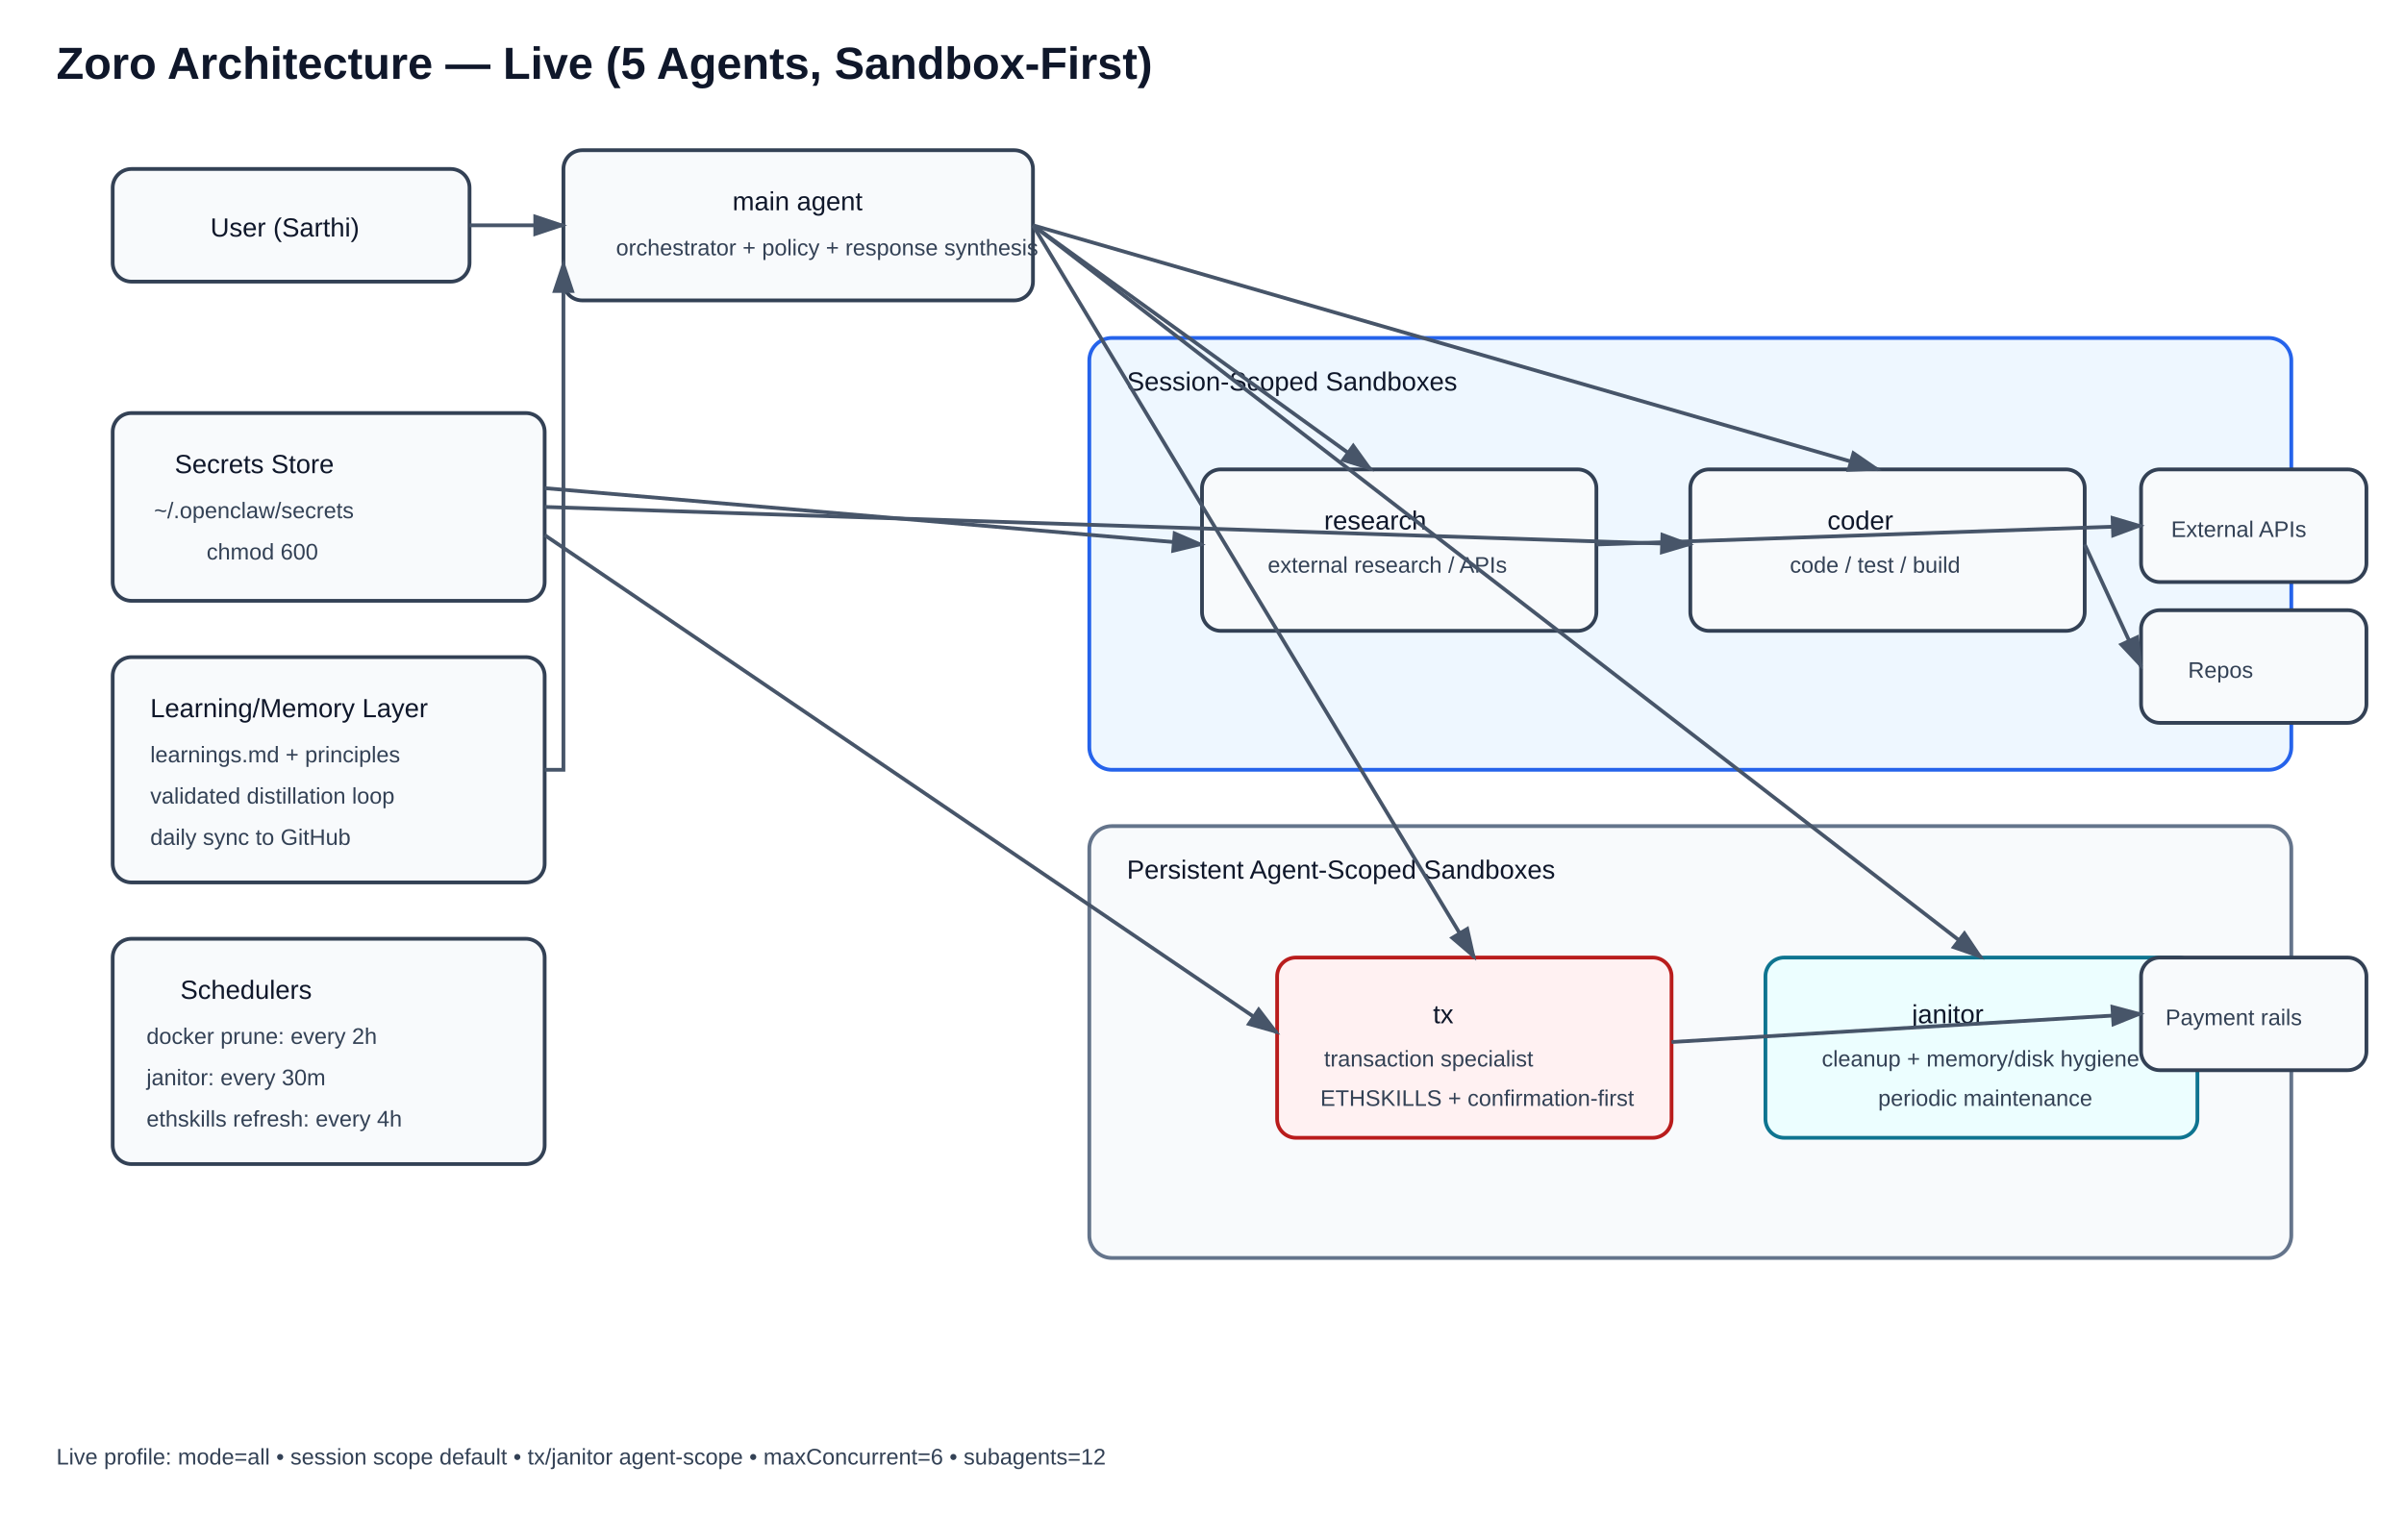
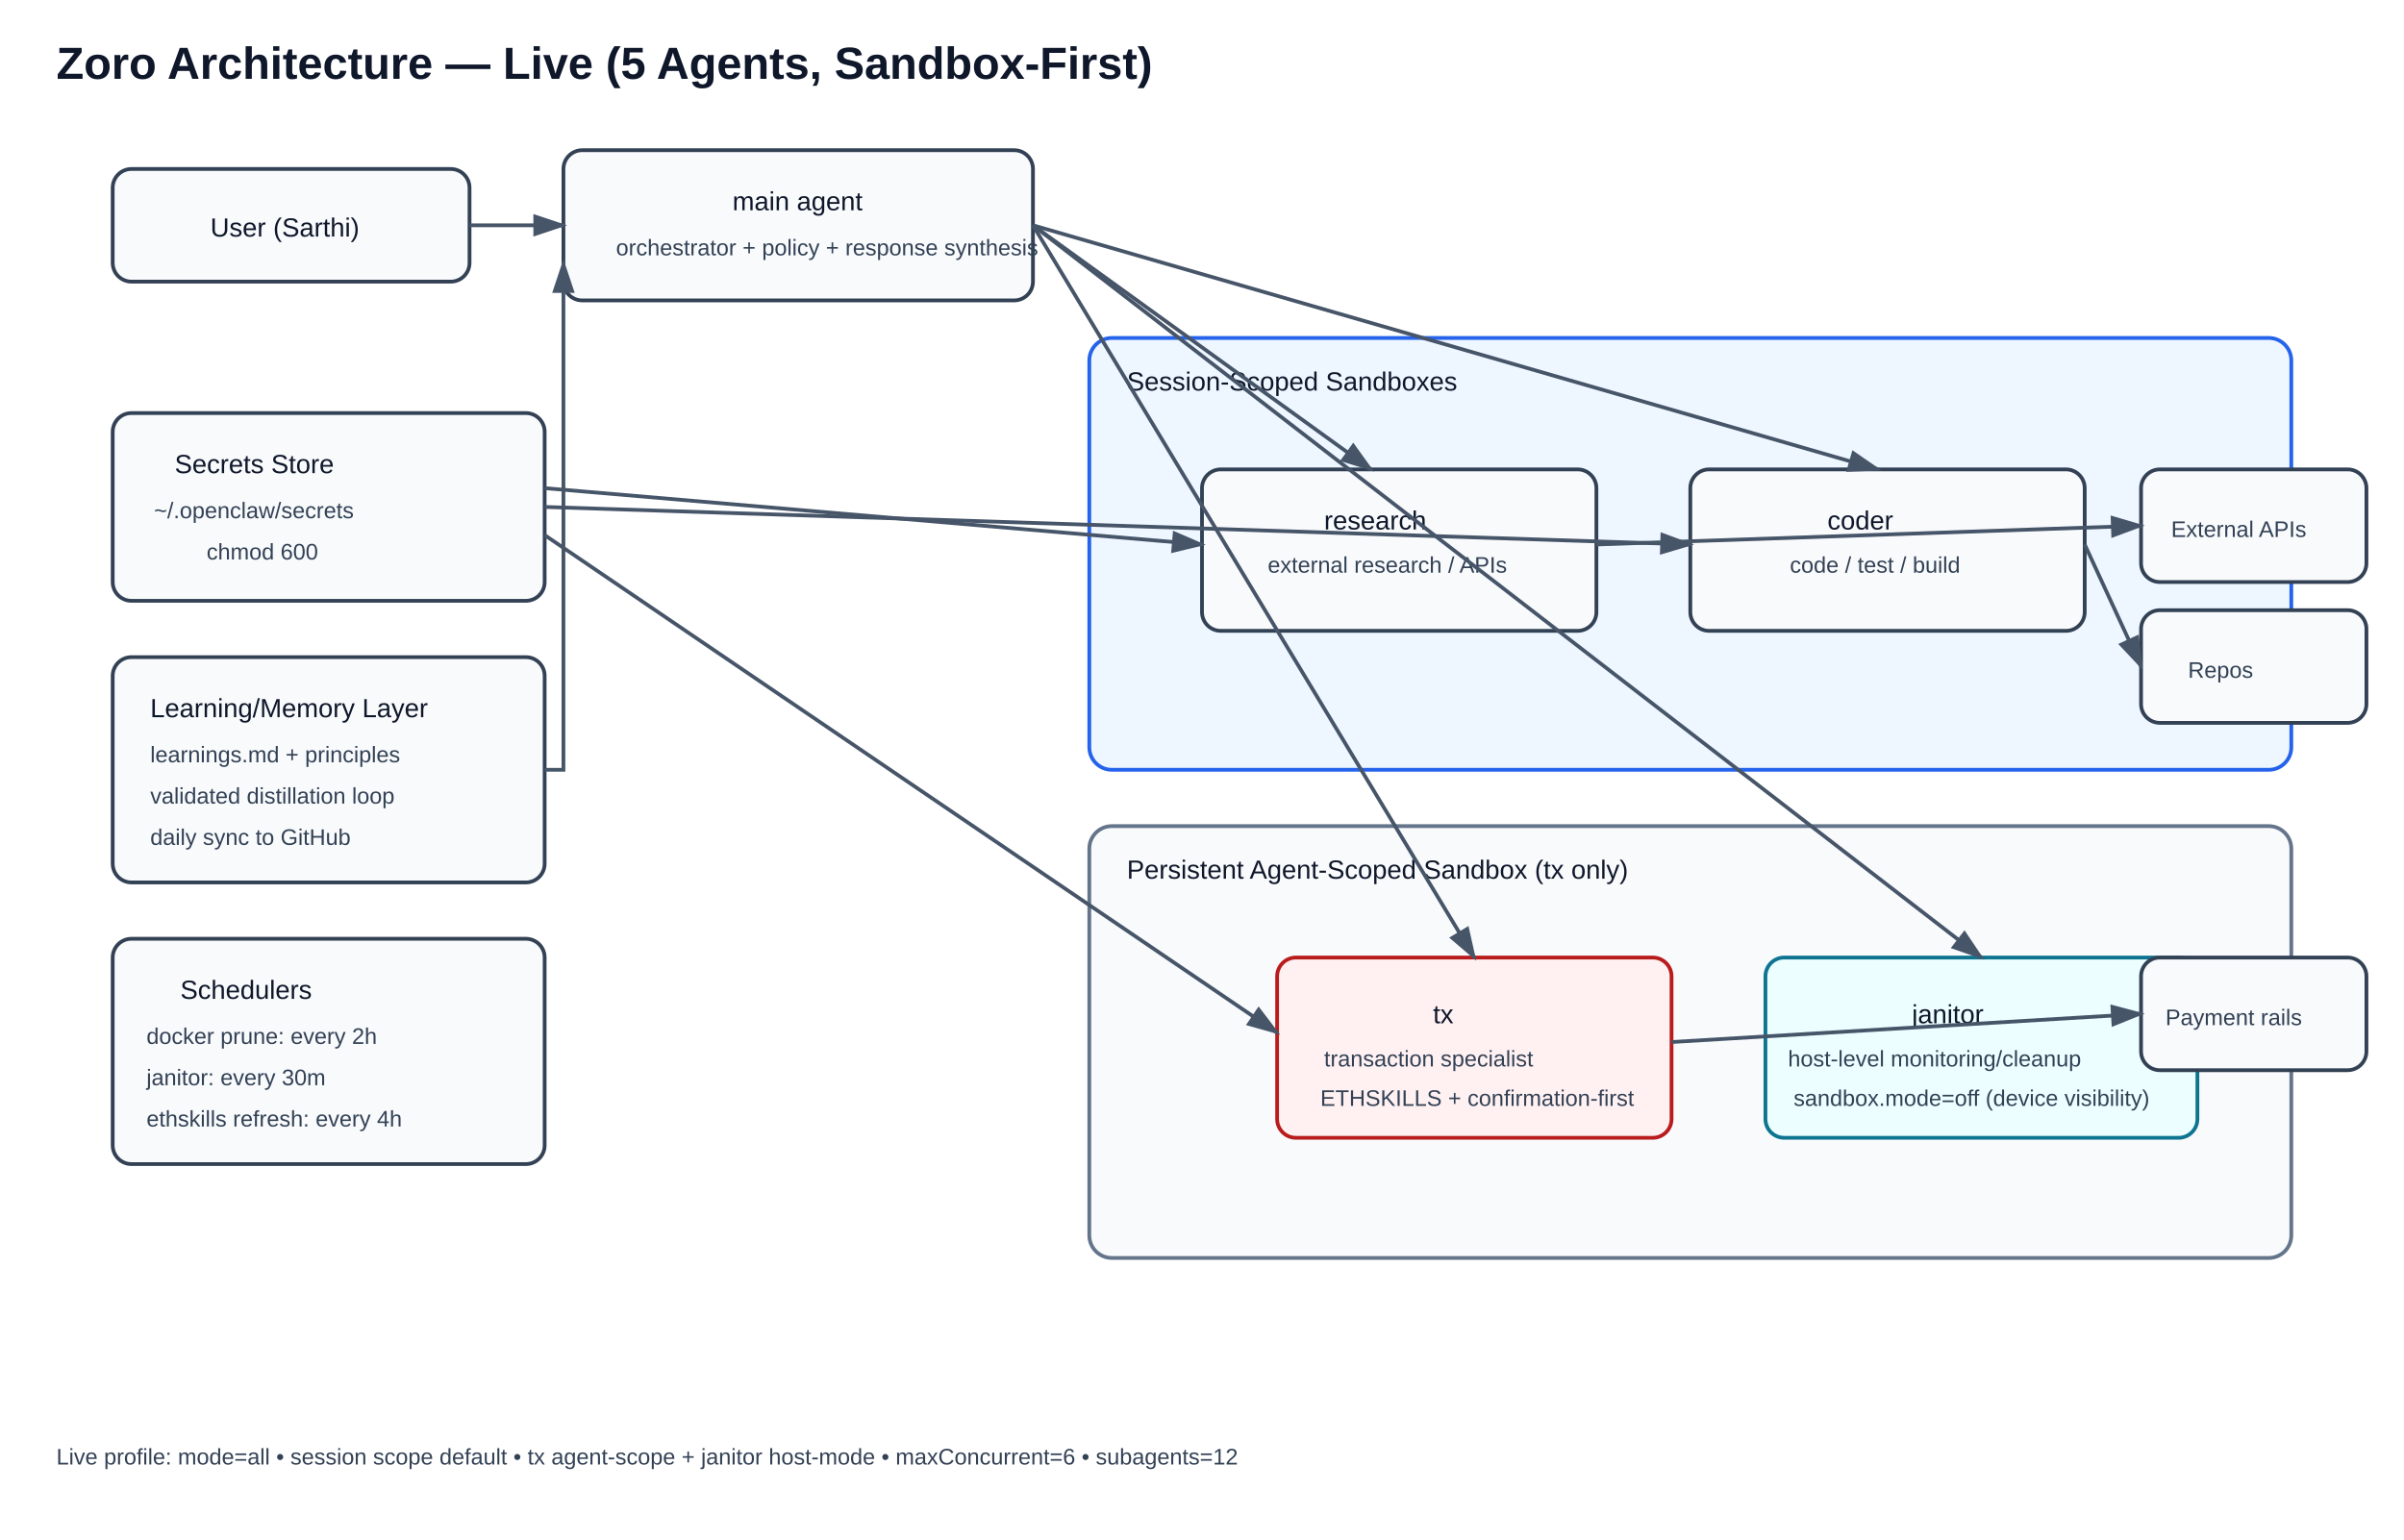
<svg xmlns="http://www.w3.org/2000/svg" width="1280" height="820" viewBox="0 0 1280 820">
  <defs>
    <style>
      .box { fill:#f8fafc; stroke:#334155; stroke-width:2; rx:10; ry:10; }
      .title { font: 700 24px Arial, sans-serif; fill:#0f172a; }
      .txt { font: 14px Arial, sans-serif; fill:#0f172a; }
      .small { font: 12px Arial, sans-serif; fill:#334155; }
      .session { fill:#eef7ff; stroke:#2563eb; stroke-width:2; rx:12; ry:12; }
      .agent { fill:#f8fafc; stroke:#64748b; stroke-width:2; rx:12; ry:12; }
      .tx { fill:#fff1f2; stroke:#b91c1c; stroke-width:2; rx:10; ry:10; }
      .jan { fill:#ecfeff; stroke:#0e7490; stroke-width:2; rx:10; ry:10; }
      .arrow { stroke:#475569; stroke-width:2; marker-end:url(#m); fill:none; }
    </style>
    <marker id="m" markerWidth="10" markerHeight="10" refX="8" refY="3" orient="auto">
      <path d="M0,0 L0,6 L9,3 z" fill="#475569" />
    </marker>
  </defs>
  <text x="30" y="42" class="title">Zoro Architecture — Live (5 Agents, Sandbox-First)</text>
  <rect x="60" y="90" width="190" height="60" class="box" />
  <text x="112" y="126" class="txt">User (Sarthi)</text>
  <rect x="300" y="80" width="250" height="80" class="box" />
  <text x="390" y="112" class="txt">main agent</text>
  <text x="328" y="136" class="small">orchestrator + policy + response synthesis</text>
  <rect x="580" y="180" width="640" height="230" class="session" />
  <text x="600" y="208" class="txt">Session-Scoped Sandboxes</text>
  <rect x="640" y="250" width="210" height="86" class="box" />
  <text x="705" y="282" class="txt">research</text>
  <text x="675" y="305" class="small">external research / APIs</text>
  <rect x="900" y="250" width="210" height="86" class="box" />
  <text x="973" y="282" class="txt">coder</text>
  <text x="953" y="305" class="small">code / test / build</text>
  <rect x="580" y="440" width="640" height="230" class="agent" />
-   <text x="600" y="468" class="txt">Persistent Agent-Scoped Sandboxes</text>
+   <text x="600" y="468" class="txt">Persistent Agent-Scoped Sandbox (tx only)</text>
  <rect x="680" y="510" width="210" height="96" class="tx" />
  <text x="763" y="545" class="txt">tx</text>
  <text x="705" y="568" class="small">transaction specialist</text>
  <text x="703" y="589" class="small">ETHSKILLS + confirmation-first</text>
  <rect x="940" y="510" width="230" height="96" class="jan" />
  <text x="1018" y="545" class="txt">janitor</text>
-   <text x="970" y="568" class="small">cleanup + memory/disk hygiene</text>
-   <text x="1000" y="589" class="small">periodic maintenance</text>
+   <text x="952" y="568" class="small">host-level monitoring/cleanup</text>
+   <text x="955" y="589" class="small">sandbox.mode=off (device visibility)</text>
  <rect x="60" y="220" width="230" height="100" class="box" />
  <text x="93" y="252" class="txt">Secrets Store</text>
  <text x="82" y="276" class="small">~/.openclaw/secrets</text>
  <text x="110" y="298" class="small">chmod 600</text>
  <rect x="60" y="350" width="230" height="120" class="box" />
  <text x="80" y="382" class="txt">Learning/Memory Layer</text>
  <text x="80" y="406" class="small">learnings.md + principles</text>
  <text x="80" y="428" class="small">validated distillation loop</text>
  <text x="80" y="450" class="small">daily sync to GitHub</text>
  <rect x="60" y="500" width="230" height="120" class="box" />
  <text x="96" y="532" class="txt">Schedulers</text>
  <text x="78" y="556" class="small">docker prune: every 2h</text>
  <text x="78" y="578" class="small">janitor: every 30m</text>
  <text x="78" y="600" class="small">ethskills refresh: every 4h</text>
  <rect x="1240" y="250" width="30" height="40" fill="none" />
  <rect x="1220" y="235" width="40" height="60" fill="none" />
  <rect x="1140" y="250" width="120" height="60" class="box" />
  <text x="1156" y="286" class="small">External APIs</text>
  <rect x="1140" y="325" width="120" height="60" class="box" />
  <text x="1165" y="361" class="small">Repos</text>
  <rect x="1140" y="510" width="120" height="60" class="box" />
  <text x="1153" y="546" class="small">Payment rails</text>
  <path d="M250 120 L300 120" class="arrow" />
  <path d="M550 120 L730 250" class="arrow" />
  <path d="M550 120 L1000 250" class="arrow" />
  <path d="M550 120 L785 510" class="arrow" />
  <path d="M550 120 L1055 510" class="arrow" />
  <path d="M290 260 L640 290" class="arrow" />
  <path d="M290 270 L900 290" class="arrow" />
  <path d="M290 285 L680 550" class="arrow" />
  <path d="M850 290 L1140 280" class="arrow" />
  <path d="M1110 290 L1140 355" class="arrow" />
  <path d="M890 555 L1140 540" class="arrow" />
  <path d="M290 410 L300 410 L300 140" class="arrow" />
-   <text x="30" y="780" class="small">Live profile: mode=all • session scope default • tx/janitor agent-scope • maxConcurrent=6 • subagents=12</text>
+   <text x="30" y="780" class="small">Live profile: mode=all • session scope default • tx agent-scope + janitor host-mode • maxConcurrent=6 • subagents=12</text>
</svg>
